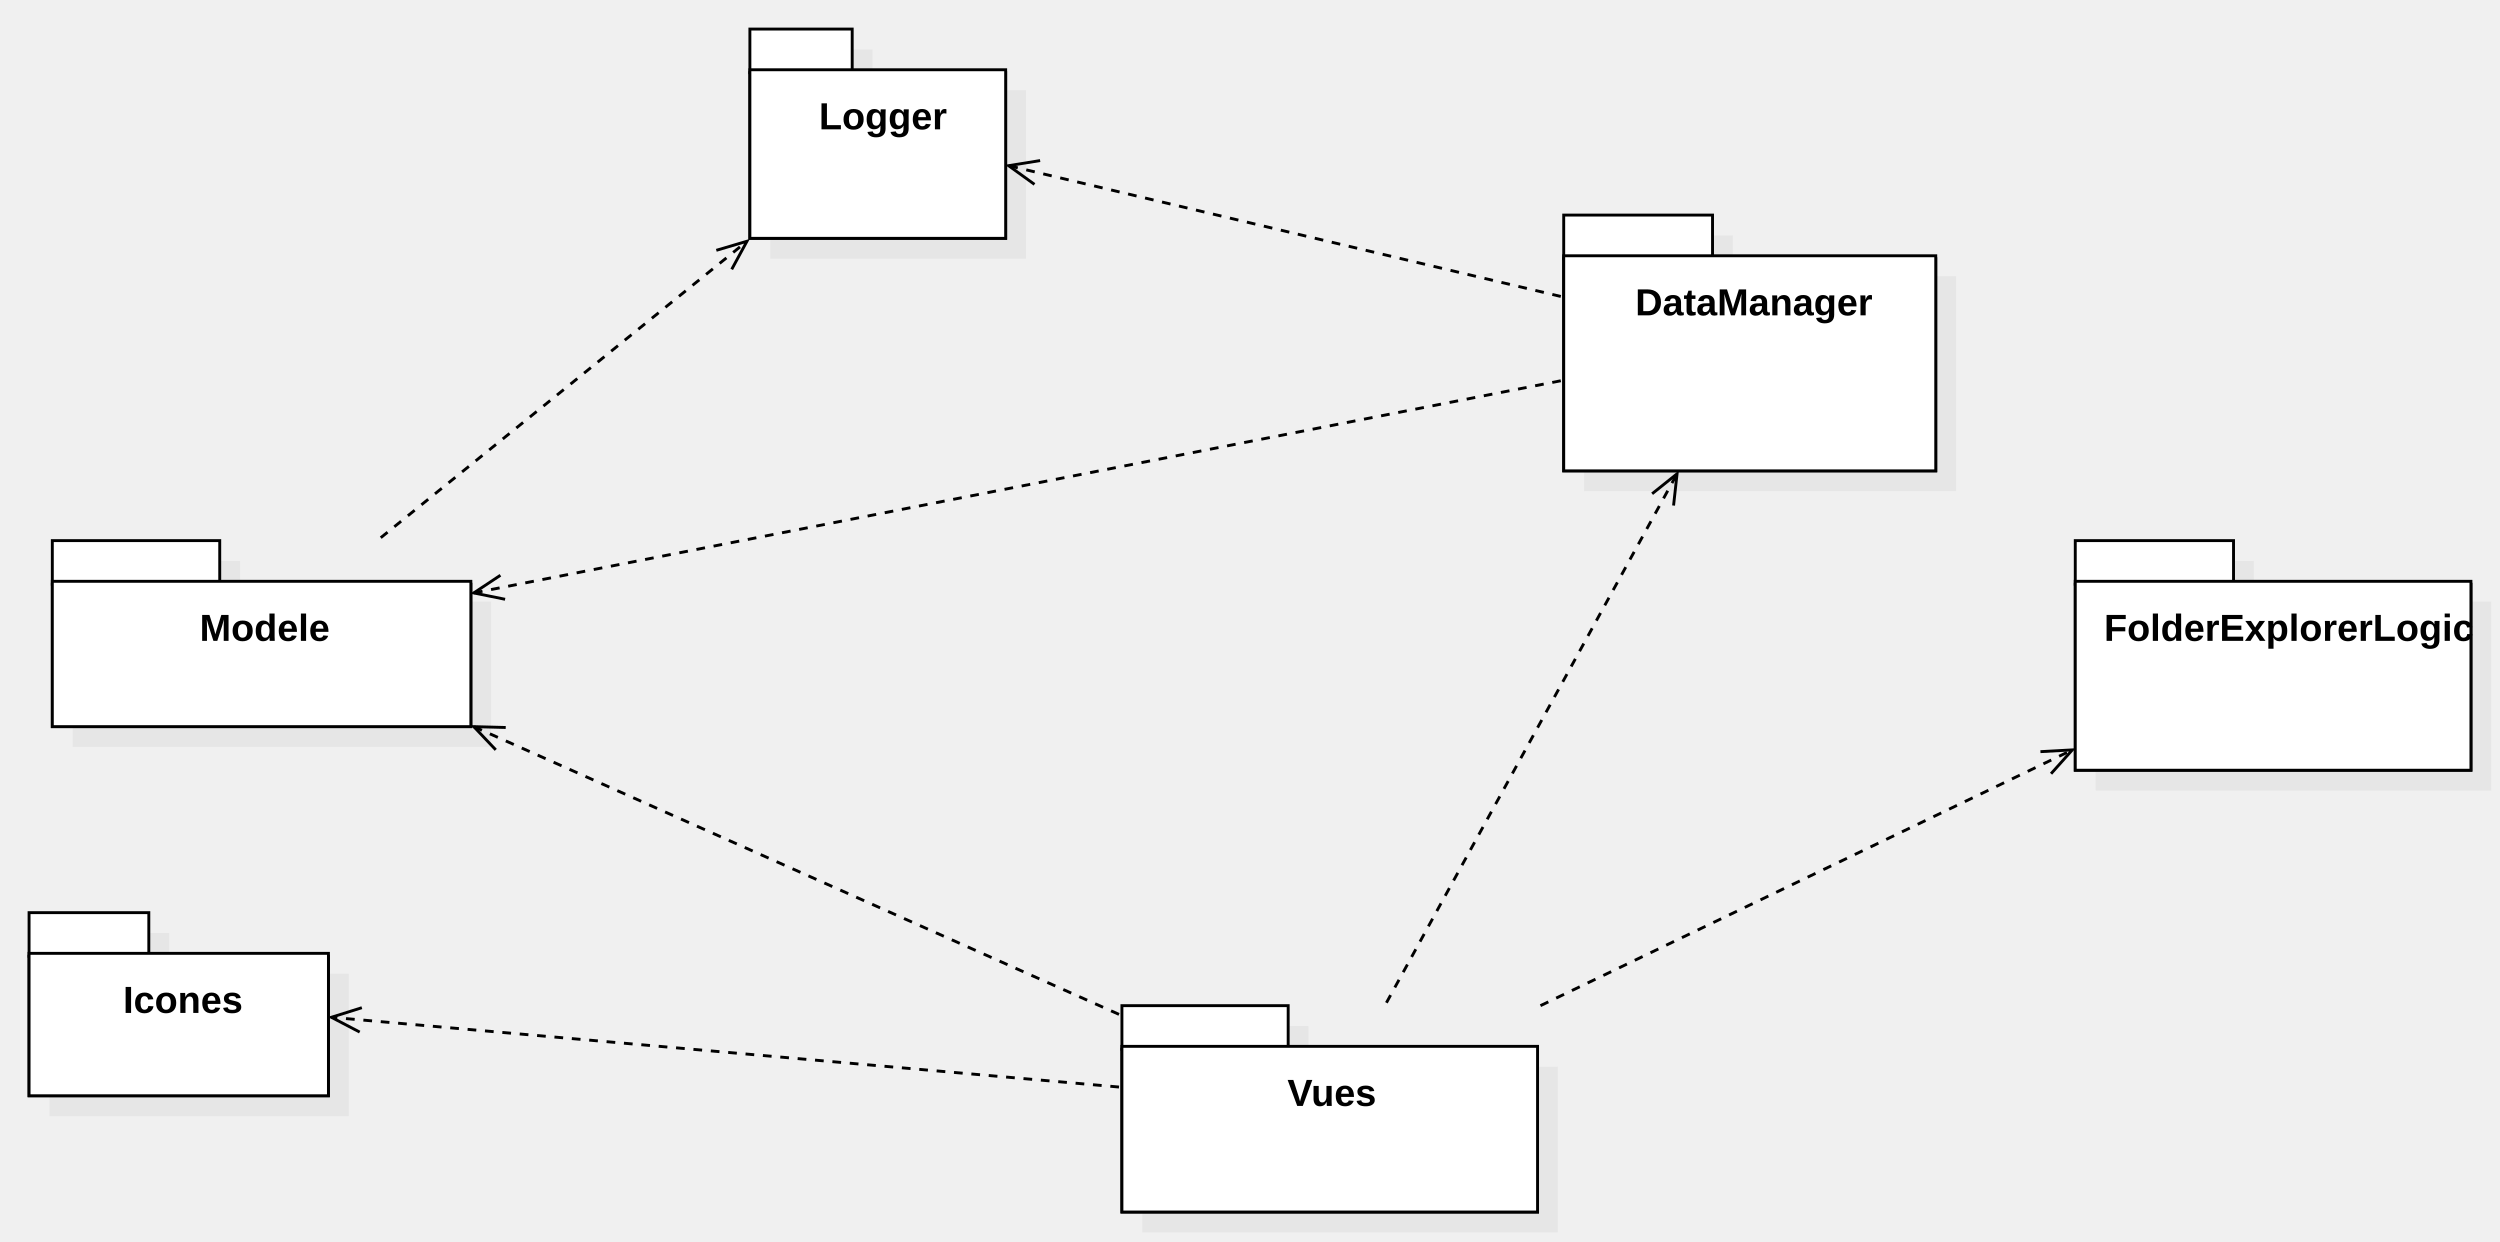
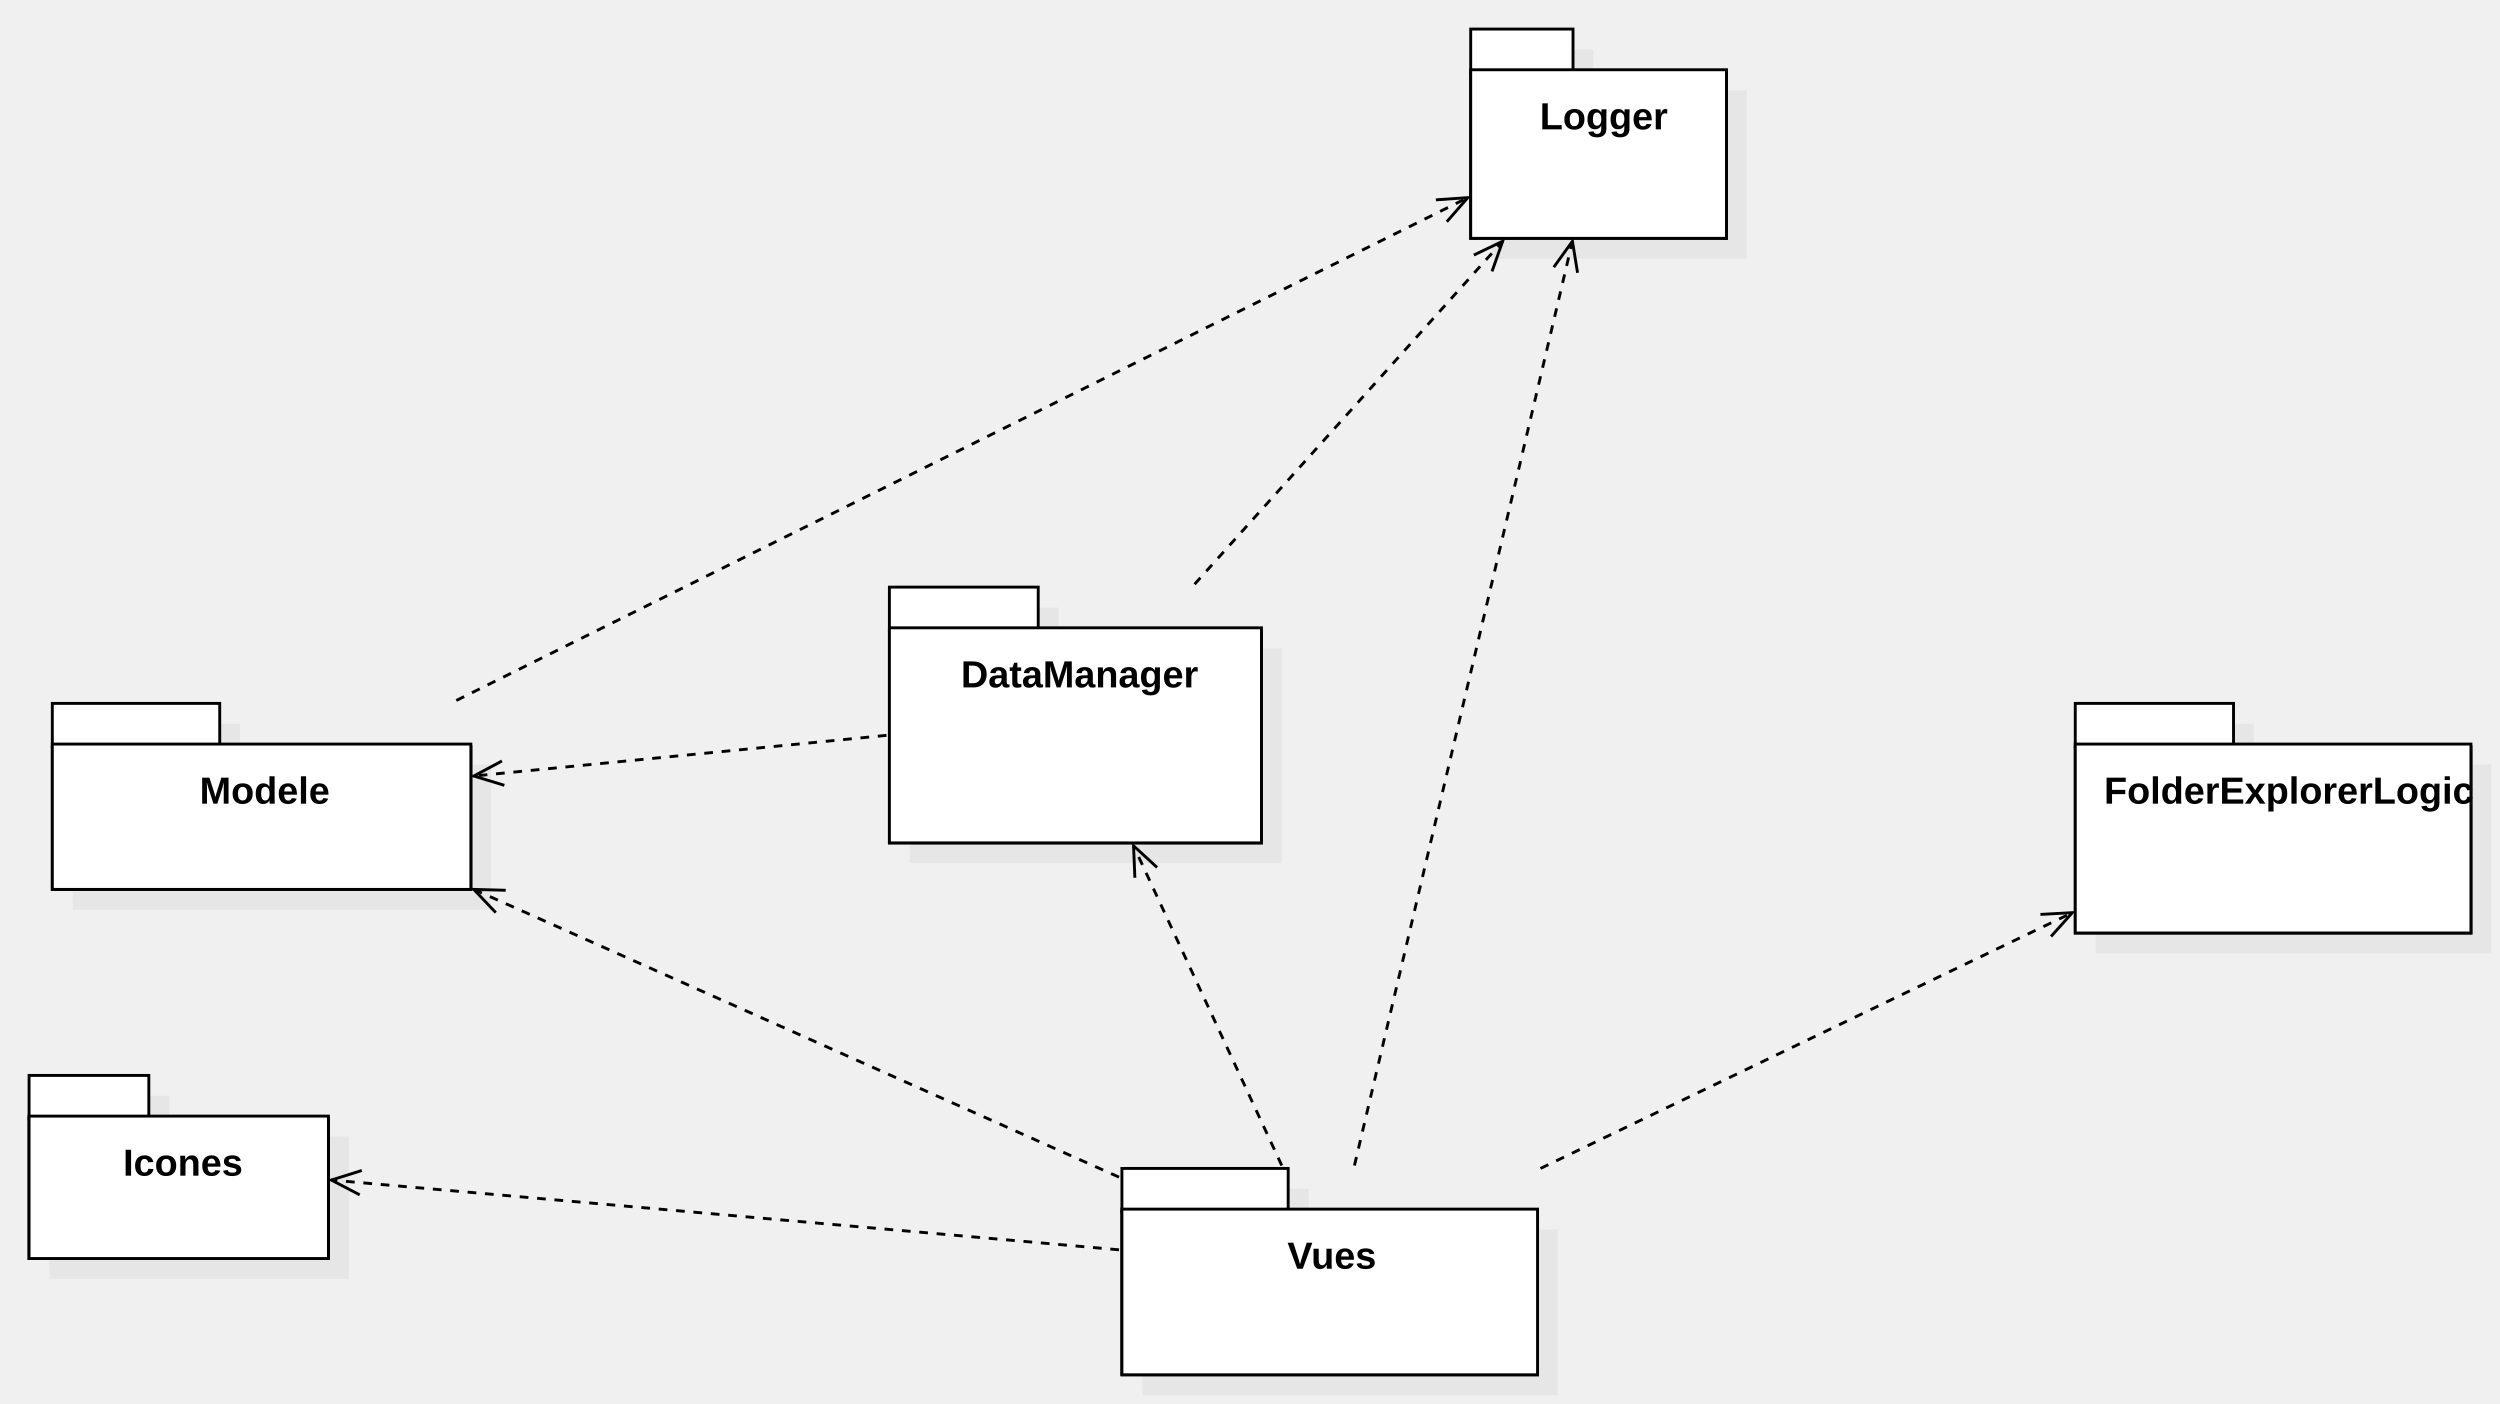
- <svg xmlns="http://www.w3.org/2000/svg" version="1.1" width="860.131" height="427">
+ <svg xmlns="http://www.w3.org/2000/svg" version="1.1" width="860.131" height="483">
  <defs />
  <g>
    <text fill="#eeeeee" stroke="none" font-family="Arial" font-size="24px" font-style="normal" font-weight="normal" text-decoration="none" x="0" y="0" />
    <text fill="#eeeeee" stroke="none" font-family="Arial" font-size="24px" font-style="normal" font-weight="normal" text-decoration="none" x="0" y="30" />
    <text fill="#eeeeee" stroke="none" font-family="Arial" font-size="24px" font-style="normal" font-weight="normal" text-decoration="none" x="0" y="60" />
    <text fill="#eeeeee" stroke="none" font-family="Arial" font-size="24px" font-style="normal" font-weight="normal" text-decoration="none" x="0" y="90" />
    <text fill="#eeeeee" stroke="none" font-family="Arial" font-size="24px" font-style="normal" font-weight="normal" text-decoration="none" x="0" y="120" />
    <text fill="#eeeeee" stroke="none" font-family="Arial" font-size="24px" font-style="normal" font-weight="normal" text-decoration="none" x="0" y="150" />
    <text fill="#eeeeee" stroke="none" font-family="Arial" font-size="24px" font-style="normal" font-weight="normal" text-decoration="none" x="0" y="180" />
    <text fill="#eeeeee" stroke="none" font-family="Arial" font-size="24px" font-style="normal" font-weight="normal" text-decoration="none" x="0" y="210" />
    <text fill="#eeeeee" stroke="none" font-family="Arial" font-size="24px" font-style="normal" font-weight="normal" text-decoration="none" x="0" y="240" />
    <text fill="#eeeeee" stroke="none" font-family="Arial" font-size="24px" font-style="normal" font-weight="normal" text-decoration="none" x="0" y="270" />
    <text fill="#eeeeee" stroke="none" font-family="Arial" font-size="24px" font-style="normal" font-weight="normal" text-decoration="none" x="0" y="300" />
    <text fill="#eeeeee" stroke="none" font-family="Arial" font-size="24px" font-style="normal" font-weight="normal" text-decoration="none" x="0" y="330" />
    <text fill="#eeeeee" stroke="none" font-family="Arial" font-size="24px" font-style="normal" font-weight="normal" text-decoration="none" x="0" y="360" />
    <text fill="#eeeeee" stroke="none" font-family="Arial" font-size="24px" font-style="normal" font-weight="normal" text-decoration="none" x="0" y="390" />
    <text fill="#eeeeee" stroke="none" font-family="Arial" font-size="24px" font-style="normal" font-weight="normal" text-decoration="none" x="0" y="420" />
+     <text fill="#eeeeee" stroke="none" font-family="Arial" font-size="24px" font-style="normal" font-weight="normal" text-decoration="none" x="0" y="450" />
+     <text fill="#eeeeee" stroke="none" font-family="Arial" font-size="24px" font-style="normal" font-weight="normal" text-decoration="none" x="0" y="480" />
    <text fill="#eeeeee" stroke="none" font-family="Arial" font-size="24px" font-style="normal" font-weight="normal" text-decoration="none" x="200" y="0" />
    <text fill="#eeeeee" stroke="none" font-family="Arial" font-size="24px" font-style="normal" font-weight="normal" text-decoration="none" x="200" y="30" />
    <text fill="#eeeeee" stroke="none" font-family="Arial" font-size="24px" font-style="normal" font-weight="normal" text-decoration="none" x="200" y="60" />
    <text fill="#eeeeee" stroke="none" font-family="Arial" font-size="24px" font-style="normal" font-weight="normal" text-decoration="none" x="200" y="90" />
    <text fill="#eeeeee" stroke="none" font-family="Arial" font-size="24px" font-style="normal" font-weight="normal" text-decoration="none" x="200" y="120" />
    <text fill="#eeeeee" stroke="none" font-family="Arial" font-size="24px" font-style="normal" font-weight="normal" text-decoration="none" x="200" y="150" />
    <text fill="#eeeeee" stroke="none" font-family="Arial" font-size="24px" font-style="normal" font-weight="normal" text-decoration="none" x="200" y="180" />
    <text fill="#eeeeee" stroke="none" font-family="Arial" font-size="24px" font-style="normal" font-weight="normal" text-decoration="none" x="200" y="210" />
    <text fill="#eeeeee" stroke="none" font-family="Arial" font-size="24px" font-style="normal" font-weight="normal" text-decoration="none" x="200" y="240" />
    <text fill="#eeeeee" stroke="none" font-family="Arial" font-size="24px" font-style="normal" font-weight="normal" text-decoration="none" x="200" y="270" />
    <text fill="#eeeeee" stroke="none" font-family="Arial" font-size="24px" font-style="normal" font-weight="normal" text-decoration="none" x="200" y="300" />
    <text fill="#eeeeee" stroke="none" font-family="Arial" font-size="24px" font-style="normal" font-weight="normal" text-decoration="none" x="200" y="330" />
    <text fill="#eeeeee" stroke="none" font-family="Arial" font-size="24px" font-style="normal" font-weight="normal" text-decoration="none" x="200" y="360" />
    <text fill="#eeeeee" stroke="none" font-family="Arial" font-size="24px" font-style="normal" font-weight="normal" text-decoration="none" x="200" y="390" />
    <text fill="#eeeeee" stroke="none" font-family="Arial" font-size="24px" font-style="normal" font-weight="normal" text-decoration="none" x="200" y="420" />
+     <text fill="#eeeeee" stroke="none" font-family="Arial" font-size="24px" font-style="normal" font-weight="normal" text-decoration="none" x="200" y="450" />
+     <text fill="#eeeeee" stroke="none" font-family="Arial" font-size="24px" font-style="normal" font-weight="normal" text-decoration="none" x="200" y="480" />
    <text fill="#eeeeee" stroke="none" font-family="Arial" font-size="24px" font-style="normal" font-weight="normal" text-decoration="none" x="400" y="0" />
    <text fill="#eeeeee" stroke="none" font-family="Arial" font-size="24px" font-style="normal" font-weight="normal" text-decoration="none" x="400" y="30" />
    <text fill="#eeeeee" stroke="none" font-family="Arial" font-size="24px" font-style="normal" font-weight="normal" text-decoration="none" x="400" y="60" />
    <text fill="#eeeeee" stroke="none" font-family="Arial" font-size="24px" font-style="normal" font-weight="normal" text-decoration="none" x="400" y="90" />
    <text fill="#eeeeee" stroke="none" font-family="Arial" font-size="24px" font-style="normal" font-weight="normal" text-decoration="none" x="400" y="120" />
    <text fill="#eeeeee" stroke="none" font-family="Arial" font-size="24px" font-style="normal" font-weight="normal" text-decoration="none" x="400" y="150" />
    <text fill="#eeeeee" stroke="none" font-family="Arial" font-size="24px" font-style="normal" font-weight="normal" text-decoration="none" x="400" y="180" />
    <text fill="#eeeeee" stroke="none" font-family="Arial" font-size="24px" font-style="normal" font-weight="normal" text-decoration="none" x="400" y="210" />
    <text fill="#eeeeee" stroke="none" font-family="Arial" font-size="24px" font-style="normal" font-weight="normal" text-decoration="none" x="400" y="240" />
    <text fill="#eeeeee" stroke="none" font-family="Arial" font-size="24px" font-style="normal" font-weight="normal" text-decoration="none" x="400" y="270" />
    <text fill="#eeeeee" stroke="none" font-family="Arial" font-size="24px" font-style="normal" font-weight="normal" text-decoration="none" x="400" y="300" />
    <text fill="#eeeeee" stroke="none" font-family="Arial" font-size="24px" font-style="normal" font-weight="normal" text-decoration="none" x="400" y="330" />
    <text fill="#eeeeee" stroke="none" font-family="Arial" font-size="24px" font-style="normal" font-weight="normal" text-decoration="none" x="400" y="360" />
    <text fill="#eeeeee" stroke="none" font-family="Arial" font-size="24px" font-style="normal" font-weight="normal" text-decoration="none" x="400" y="390" />
    <text fill="#eeeeee" stroke="none" font-family="Arial" font-size="24px" font-style="normal" font-weight="normal" text-decoration="none" x="400" y="420" />
+     <text fill="#eeeeee" stroke="none" font-family="Arial" font-size="24px" font-style="normal" font-weight="normal" text-decoration="none" x="400" y="450" />
+     <text fill="#eeeeee" stroke="none" font-family="Arial" font-size="24px" font-style="normal" font-weight="normal" text-decoration="none" x="400" y="480" />
    <text fill="#eeeeee" stroke="none" font-family="Arial" font-size="24px" font-style="normal" font-weight="normal" text-decoration="none" x="600" y="0" />
    <text fill="#eeeeee" stroke="none" font-family="Arial" font-size="24px" font-style="normal" font-weight="normal" text-decoration="none" x="600" y="30" />
    <text fill="#eeeeee" stroke="none" font-family="Arial" font-size="24px" font-style="normal" font-weight="normal" text-decoration="none" x="600" y="60" />
    <text fill="#eeeeee" stroke="none" font-family="Arial" font-size="24px" font-style="normal" font-weight="normal" text-decoration="none" x="600" y="90" />
    <text fill="#eeeeee" stroke="none" font-family="Arial" font-size="24px" font-style="normal" font-weight="normal" text-decoration="none" x="600" y="120" />
    <text fill="#eeeeee" stroke="none" font-family="Arial" font-size="24px" font-style="normal" font-weight="normal" text-decoration="none" x="600" y="150" />
    <text fill="#eeeeee" stroke="none" font-family="Arial" font-size="24px" font-style="normal" font-weight="normal" text-decoration="none" x="600" y="180" />
    <text fill="#eeeeee" stroke="none" font-family="Arial" font-size="24px" font-style="normal" font-weight="normal" text-decoration="none" x="600" y="210" />
    <text fill="#eeeeee" stroke="none" font-family="Arial" font-size="24px" font-style="normal" font-weight="normal" text-decoration="none" x="600" y="240" />
    <text fill="#eeeeee" stroke="none" font-family="Arial" font-size="24px" font-style="normal" font-weight="normal" text-decoration="none" x="600" y="270" />
    <text fill="#eeeeee" stroke="none" font-family="Arial" font-size="24px" font-style="normal" font-weight="normal" text-decoration="none" x="600" y="300" />
    <text fill="#eeeeee" stroke="none" font-family="Arial" font-size="24px" font-style="normal" font-weight="normal" text-decoration="none" x="600" y="330" />
    <text fill="#eeeeee" stroke="none" font-family="Arial" font-size="24px" font-style="normal" font-weight="normal" text-decoration="none" x="600" y="360" />
    <text fill="#eeeeee" stroke="none" font-family="Arial" font-size="24px" font-style="normal" font-weight="normal" text-decoration="none" x="600" y="390" />
    <text fill="#eeeeee" stroke="none" font-family="Arial" font-size="24px" font-style="normal" font-weight="normal" text-decoration="none" x="600" y="420" />
+     <text fill="#eeeeee" stroke="none" font-family="Arial" font-size="24px" font-style="normal" font-weight="normal" text-decoration="none" x="600" y="450" />
+     <text fill="#eeeeee" stroke="none" font-family="Arial" font-size="24px" font-style="normal" font-weight="normal" text-decoration="none" x="600" y="480" />
    <text fill="#eeeeee" stroke="none" font-family="Arial" font-size="24px" font-style="normal" font-weight="normal" text-decoration="none" x="800" y="0" />
    <text fill="#eeeeee" stroke="none" font-family="Arial" font-size="24px" font-style="normal" font-weight="normal" text-decoration="none" x="800" y="30" />
    <text fill="#eeeeee" stroke="none" font-family="Arial" font-size="24px" font-style="normal" font-weight="normal" text-decoration="none" x="800" y="60" />
    <text fill="#eeeeee" stroke="none" font-family="Arial" font-size="24px" font-style="normal" font-weight="normal" text-decoration="none" x="800" y="90" />
    <text fill="#eeeeee" stroke="none" font-family="Arial" font-size="24px" font-style="normal" font-weight="normal" text-decoration="none" x="800" y="120" />
    <text fill="#eeeeee" stroke="none" font-family="Arial" font-size="24px" font-style="normal" font-weight="normal" text-decoration="none" x="800" y="150" />
    <text fill="#eeeeee" stroke="none" font-family="Arial" font-size="24px" font-style="normal" font-weight="normal" text-decoration="none" x="800" y="180" />
    <text fill="#eeeeee" stroke="none" font-family="Arial" font-size="24px" font-style="normal" font-weight="normal" text-decoration="none" x="800" y="210" />
    <text fill="#eeeeee" stroke="none" font-family="Arial" font-size="24px" font-style="normal" font-weight="normal" text-decoration="none" x="800" y="240" />
    <text fill="#eeeeee" stroke="none" font-family="Arial" font-size="24px" font-style="normal" font-weight="normal" text-decoration="none" x="800" y="270" />
    <text fill="#eeeeee" stroke="none" font-family="Arial" font-size="24px" font-style="normal" font-weight="normal" text-decoration="none" x="800" y="300" />
    <text fill="#eeeeee" stroke="none" font-family="Arial" font-size="24px" font-style="normal" font-weight="normal" text-decoration="none" x="800" y="330" />
    <text fill="#eeeeee" stroke="none" font-family="Arial" font-size="24px" font-style="normal" font-weight="normal" text-decoration="none" x="800" y="360" />
    <text fill="#eeeeee" stroke="none" font-family="Arial" font-size="24px" font-style="normal" font-weight="normal" text-decoration="none" x="800" y="390" />
    <text fill="#eeeeee" stroke="none" font-family="Arial" font-size="24px" font-style="normal" font-weight="normal" text-decoration="none" x="800" y="420" />
-     <g transform="translate(-206,-382) scale(1,1)">
+     <text fill="#eeeeee" stroke="none" font-family="Arial" font-size="24px" font-style="normal" font-weight="normal" text-decoration="none" x="800" y="450" />
+     <text fill="#eeeeee" stroke="none" font-family="Arial" font-size="24px" font-style="normal" font-weight="normal" text-decoration="none" x="800" y="480" />
+     <g transform="translate(-206,-326) scale(1,1)">
      <rect fill="#C0C0C0" stroke="none" x="231" y="575" width="57.6" height="15" opacity="0.2" />
    </g>
-     <g transform="translate(-206,-382) scale(1,1)">
+     <g transform="translate(-206,-326) scale(1,1)">
      <rect fill="#C0C0C0" stroke="none" x="231" y="589" width="144" height="50" opacity="0.2" />
    </g>
-     <g transform="translate(-206,-382) scale(1,1)">
+     <g transform="translate(-206,-326) scale(1,1)">
      <rect fill="#ffffff" stroke="none" x="224" y="583" width="144" height="49" />
    </g>
-     <g transform="translate(-206,-382) scale(1,1)">
+     <g transform="translate(-206,-326) scale(1,1)">
      <path fill="none" stroke="#000000" d="M 224 583 L 368 583 L 368 632 L 224 632 L 224 583 Z Z" stroke-miterlimit="10" />
    </g>
-     <g transform="translate(-206,-382) scale(1,1)">
+     <g transform="translate(-206,-326) scale(1,1)">
      <rect fill="#ffffff" stroke="none" x="224" y="568" width="57.6" height="15" />
    </g>
-     <g transform="translate(-206,-382) scale(1,1)">
+     <g transform="translate(-206,-326) scale(1,1)">
      <path fill="none" stroke="#000000" d="M 224 568 L 281.6 568 L 281.6 583 L 224 583 L 224 568 Z Z" stroke-miterlimit="10" />
    </g>
-     <g transform="translate(-206,-382) scale(1,1)">
+     <g transform="translate(-206,-326) scale(1,1)">
      <rect fill="#ffffff" stroke="none" x="224" y="582" width="144" height="50" />
    </g>
-     <g transform="translate(-206,-382) scale(1,1)">
+     <g transform="translate(-206,-326) scale(1,1)">
      <path fill="none" stroke="#000000" d="M 224 582 L 368 582 L 368 632 L 224 632 L 224 582 Z Z" stroke-miterlimit="10" />
    </g>
-     <g transform="translate(-206,-382) scale(1,1)">
+     <g transform="translate(-206,-326) scale(1,1)">
      <g>
        <path fill="none" stroke="none" />
        <text fill="#000000" stroke="none" font-family="Arial" font-size="13px" font-style="normal" font-weight="bold" text-decoration="none" x="274.681" y="602.5">Modele</text>
      </g>
    </g>
-     <g transform="translate(-206,-382) scale(1,1)">
+     <g transform="translate(-206,-326) scale(1,1)">
      <rect fill="#C0C0C0" stroke="none" x="223" y="703" width="41.2" height="15" opacity="0.2" />
    </g>
-     <g transform="translate(-206,-382) scale(1,1)">
+     <g transform="translate(-206,-326) scale(1,1)">
      <rect fill="#C0C0C0" stroke="none" x="223" y="717" width="103" height="49" opacity="0.2" />
    </g>
-     <g transform="translate(-206,-382) scale(1,1)">
+     <g transform="translate(-206,-326) scale(1,1)">
      <rect fill="#ffffff" stroke="none" x="216" y="711" width="103" height="48" />
    </g>
-     <g transform="translate(-206,-382) scale(1,1)">
+     <g transform="translate(-206,-326) scale(1,1)">
      <path fill="none" stroke="#000000" d="M 216 711 L 319 711 L 319 759 L 216 759 L 216 711 Z Z" stroke-miterlimit="10" />
    </g>
-     <g transform="translate(-206,-382) scale(1,1)">
+     <g transform="translate(-206,-326) scale(1,1)">
      <rect fill="#ffffff" stroke="none" x="216" y="696" width="41.2" height="15" />
    </g>
-     <g transform="translate(-206,-382) scale(1,1)">
+     <g transform="translate(-206,-326) scale(1,1)">
      <path fill="none" stroke="#000000" d="M 216 696 L 257.2 696 L 257.2 711 L 216 711 L 216 696 Z Z" stroke-miterlimit="10" />
    </g>
-     <g transform="translate(-206,-382) scale(1,1)">
+     <g transform="translate(-206,-326) scale(1,1)">
      <rect fill="#ffffff" stroke="none" x="216" y="710" width="103" height="49" />
    </g>
-     <g transform="translate(-206,-382) scale(1,1)">
+     <g transform="translate(-206,-326) scale(1,1)">
      <path fill="none" stroke="#000000" d="M 216 710 L 319 710 L 319 759 L 216 759 L 216 710 Z Z" stroke-miterlimit="10" />
    </g>
-     <g transform="translate(-206,-382) scale(1,1)">
+     <g transform="translate(-206,-326) scale(1,1)">
      <g>
        <path fill="none" stroke="none" />
        <text fill="#000000" stroke="none" font-family="Arial" font-size="13px" font-style="normal" font-weight="bold" text-decoration="none" x="248.349" y="730.5">Icones</text>
      </g>
    </g>
-     <g transform="translate(-206,-382) scale(1,1)">
-       <rect fill="#C0C0C0" stroke="none" x="751" y="463" width="51.2" height="15" opacity="0.2" />
-     </g>
-     <g transform="translate(-206,-382) scale(1,1)">
-       <rect fill="#C0C0C0" stroke="none" x="751" y="477" width="128" height="74" opacity="0.2" />
-     </g>
-     <g transform="translate(-206,-382) scale(1,1)">
-       <rect fill="#ffffff" stroke="none" x="744" y="471" width="128" height="73" />
-     </g>
-     <g transform="translate(-206,-382) scale(1,1)">
-       <path fill="none" stroke="#000000" d="M 744 471 L 872 471 L 872 544 L 744 544 L 744 471 Z Z" stroke-miterlimit="10" />
-     </g>
-     <g transform="translate(-206,-382) scale(1,1)">
-       <rect fill="#ffffff" stroke="none" x="744" y="456" width="51.2" height="15" />
-     </g>
-     <g transform="translate(-206,-382) scale(1,1)">
-       <path fill="none" stroke="#000000" d="M 744 456 L 795.2 456 L 795.2 471 L 744 471 L 744 456 Z Z" stroke-miterlimit="10" />
-     </g>
-     <g transform="translate(-206,-382) scale(1,1)">
-       <rect fill="#ffffff" stroke="none" x="744" y="470" width="128" height="74" />
-     </g>
-     <g transform="translate(-206,-382) scale(1,1)">
-       <path fill="none" stroke="#000000" d="M 744 470 L 872 470 L 872 544 L 744 544 L 744 470 Z Z" stroke-miterlimit="10" />
-     </g>
-     <g transform="translate(-206,-382) scale(1,1)">
-       <g>
-         <path fill="none" stroke="none" />
-         <text fill="#000000" stroke="none" font-family="Arial" font-size="13px" font-style="normal" font-weight="bold" text-decoration="none" x="768.616" y="490.5">DataManager</text>
-       </g>
-     </g>
-     <g transform="translate(-206,-382) scale(1,1)">
+     <g transform="translate(-206,-326) scale(1,1)">
+       <rect fill="#C0C0C0" stroke="none" x="519" y="535" width="51.2" height="15" opacity="0.2" />
+     </g>
+     <g transform="translate(-206,-326) scale(1,1)">
+       <rect fill="#C0C0C0" stroke="none" x="519" y="549" width="128" height="74" opacity="0.2" />
+     </g>
+     <g transform="translate(-206,-326) scale(1,1)">
+       <rect fill="#ffffff" stroke="none" x="512" y="543" width="128" height="73" />
+     </g>
+     <g transform="translate(-206,-326) scale(1,1)">
+       <path fill="none" stroke="#000000" d="M 512 543 L 640 543 L 640 616 L 512 616 L 512 543 Z Z" stroke-miterlimit="10" />
+     </g>
+     <g transform="translate(-206,-326) scale(1,1)">
+       <rect fill="#ffffff" stroke="none" x="512" y="528" width="51.2" height="15" />
+     </g>
+     <g transform="translate(-206,-326) scale(1,1)">
+       <path fill="none" stroke="#000000" d="M 512 528 L 563.2 528 L 563.2 543 L 512 543 L 512 528 Z Z" stroke-miterlimit="10" />
+     </g>
+     <g transform="translate(-206,-326) scale(1,1)">
+       <rect fill="#ffffff" stroke="none" x="512" y="542" width="128" height="74" />
+     </g>
+     <g transform="translate(-206,-326) scale(1,1)">
+       <path fill="none" stroke="#000000" d="M 512 542 L 640 542 L 640 616 L 512 616 L 512 542 Z Z" stroke-miterlimit="10" />
+     </g>
+     <g transform="translate(-206,-326) scale(1,1)">
+       <g>
+         <path fill="none" stroke="none" />
+         <text fill="#000000" stroke="none" font-family="Arial" font-size="13px" font-style="normal" font-weight="bold" text-decoration="none" x="536.616" y="562.5">DataManager</text>
+       </g>
+     </g>
+     <g transform="translate(-206,-326) scale(1,1)">
      <rect fill="#C0C0C0" stroke="none" x="599" y="735" width="57.2" height="15" opacity="0.2" />
    </g>
-     <g transform="translate(-206,-382) scale(1,1)">
+     <g transform="translate(-206,-326) scale(1,1)">
      <rect fill="#C0C0C0" stroke="none" x="599" y="749" width="143" height="57" opacity="0.2" />
    </g>
-     <g transform="translate(-206,-382) scale(1,1)">
+     <g transform="translate(-206,-326) scale(1,1)">
      <rect fill="#ffffff" stroke="none" x="592" y="743" width="143" height="56" />
    </g>
-     <g transform="translate(-206,-382) scale(1,1)">
+     <g transform="translate(-206,-326) scale(1,1)">
      <path fill="none" stroke="#000000" d="M 592 743 L 735 743 L 735 799 L 592 799 L 592 743 Z Z" stroke-miterlimit="10" />
    </g>
-     <g transform="translate(-206,-382) scale(1,1)">
+     <g transform="translate(-206,-326) scale(1,1)">
      <rect fill="#ffffff" stroke="none" x="592" y="728" width="57.2" height="15" />
    </g>
-     <g transform="translate(-206,-382) scale(1,1)">
+     <g transform="translate(-206,-326) scale(1,1)">
      <path fill="none" stroke="#000000" d="M 592 728 L 649.2 728 L 649.2 743 L 592 743 L 592 728 Z Z" stroke-miterlimit="10" />
    </g>
-     <g transform="translate(-206,-382) scale(1,1)">
+     <g transform="translate(-206,-326) scale(1,1)">
      <rect fill="#ffffff" stroke="none" x="592" y="742" width="143" height="57" />
    </g>
-     <g transform="translate(-206,-382) scale(1,1)">
+     <g transform="translate(-206,-326) scale(1,1)">
      <path fill="none" stroke="#000000" d="M 592 742 L 735 742 L 735 799 L 592 799 L 592 742 Z Z" stroke-miterlimit="10" />
    </g>
-     <g transform="translate(-206,-382) scale(1,1)">
+     <g transform="translate(-206,-326) scale(1,1)">
      <g>
        <path fill="none" stroke="none" />
        <text fill="#000000" stroke="none" font-family="Arial" font-size="13px" font-style="normal" font-weight="bold" text-decoration="none" x="648.926" y="762.5">Vues</text>
      </g>
    </g>
-     <g transform="translate(-206,-382) scale(1,1)">
+     <g transform="translate(-206,-326) scale(1,1)">
      <rect fill="#C0C0C0" stroke="none" x="927" y="575" width="54.452" height="15" opacity="0.2" />
    </g>
-     <g transform="translate(-206,-382) scale(1,1)">
+     <g transform="translate(-206,-326) scale(1,1)">
      <rect fill="#C0C0C0" stroke="none" x="927" y="589" width="136.131" height="65" opacity="0.2" />
    </g>
-     <g transform="translate(-206,-382) scale(1,1)">
+     <g transform="translate(-206,-326) scale(1,1)">
      <rect fill="#ffffff" stroke="none" x="920" y="583" width="136.131" height="64" />
    </g>
-     <g transform="translate(-206,-382) scale(1,1)">
+     <g transform="translate(-206,-326) scale(1,1)">
      <path fill="none" stroke="#000000" d="M 920 583 L 1056.131 583 L 1056.131 647 L 920 647 L 920 583 Z Z" stroke-miterlimit="10" />
    </g>
-     <g transform="translate(-206,-382) scale(1,1)">
+     <g transform="translate(-206,-326) scale(1,1)">
      <rect fill="#ffffff" stroke="none" x="920" y="568" width="54.452" height="15" />
    </g>
-     <g transform="translate(-206,-382) scale(1,1)">
+     <g transform="translate(-206,-326) scale(1,1)">
      <path fill="none" stroke="#000000" d="M 920 568 L 974.452 568 L 974.452 583 L 920 583 L 920 568 Z Z" stroke-miterlimit="10" />
    </g>
-     <g transform="translate(-206,-382) scale(1,1)">
+     <g transform="translate(-206,-326) scale(1,1)">
      <rect fill="#ffffff" stroke="none" x="920" y="582" width="136.131" height="65" />
    </g>
-     <g transform="translate(-206,-382) scale(1,1)">
+     <g transform="translate(-206,-326) scale(1,1)">
      <path fill="none" stroke="#000000" d="M 920 582 L 1056.131 582 L 1056.131 647 L 920 647 L 920 582 Z Z" stroke-miterlimit="10" />
    </g>
-     <g transform="translate(-206,-382) scale(1,1)">
+     <g transform="translate(-206,-326) scale(1,1)">
      <g>
        <path fill="none" stroke="none" />
        <text fill="#000000" stroke="none" font-family="Arial" font-size="13px" font-style="normal" font-weight="bold" text-decoration="none" x="929.899" y="602.5">FolderExplorerLogic</text>
      </g>
    </g>
-     <g transform="translate(-206,-382) scale(1,1)">
+     <g transform="translate(-206,-326) scale(1,1)">
      <path fill="none" stroke="#000000" d="M 591 731 L 369 632" stroke-miterlimit="10" stroke-dasharray="3" />
    </g>
-     <g transform="translate(-206,-382) scale(1,1)">
+     <g transform="translate(-206,-326) scale(1,1)">
      <path fill="none" stroke="#000000" d="M 379.996 632.295 L 369 632 L 376.567 639.984" stroke-miterlimit="10" />
    </g>
-     <g transform="translate(-206,-382) scale(1,1)">
+     <g transform="translate(-206,-326) scale(1,1)">
      <path fill="none" stroke="#000000" d="M 591 756 L 320 732" stroke-miterlimit="10" stroke-dasharray="3" />
    </g>
-     <g transform="translate(-206,-382) scale(1,1)">
+     <g transform="translate(-206,-326) scale(1,1)">
      <path fill="none" stroke="#000000" d="M 330.494 728.703 L 320 732 L 329.752 737.09" stroke-miterlimit="10" />
    </g>
-     <g transform="translate(-206,-382) scale(1,1)">
-       <path fill="none" stroke="#000000" d="M 683 727 L 783 545" stroke-miterlimit="10" stroke-dasharray="3" />
-     </g>
-     <g transform="translate(-206,-382) scale(1,1)">
-       <path fill="none" stroke="#000000" d="M 781.795 555.934 L 783 545 L 774.417 551.88" stroke-miterlimit="10" />
-     </g>
-     <g transform="translate(-206,-382) scale(1,1)">
+     <g transform="translate(-206,-326) scale(1,1)">
+       <path fill="none" stroke="#000000" d="M 647 727 L 596 617" stroke-miterlimit="10" stroke-dasharray="3" />
+     </g>
+     <g transform="translate(-206,-326) scale(1,1)">
+       <path fill="none" stroke="#000000" d="M 604.094 624.449 L 596 617 L 596.456 627.991" stroke-miterlimit="10" />
+     </g>
+     <g transform="translate(-206,-326) scale(1,1)">
      <path fill="none" stroke="#000000" d="M 736 728 L 919 640" stroke-miterlimit="10" stroke-dasharray="3" />
    </g>
-     <g transform="translate(-206,-382) scale(1,1)">
+     <g transform="translate(-206,-326) scale(1,1)">
      <path fill="none" stroke="#000000" d="M 911.666 648.198 L 919 640 L 908.017 640.611" stroke-miterlimit="10" />
    </g>
-     <g transform="translate(-206,-382) scale(1,1)">
-       <rect fill="#C0C0C0" stroke="none" x="471" y="399" width="35.2" height="15" opacity="0.2" />
-     </g>
-     <g transform="translate(-206,-382) scale(1,1)">
-       <rect fill="#C0C0C0" stroke="none" x="471" y="413" width="88" height="58" opacity="0.2" />
-     </g>
-     <g transform="translate(-206,-382) scale(1,1)">
-       <rect fill="#ffffff" stroke="none" x="464" y="407" width="88" height="57" />
-     </g>
-     <g transform="translate(-206,-382) scale(1,1)">
-       <path fill="none" stroke="#000000" d="M 464 407 L 552 407 L 552 464 L 464 464 L 464 407 Z Z" stroke-miterlimit="10" />
-     </g>
-     <g transform="translate(-206,-382) scale(1,1)">
-       <rect fill="#ffffff" stroke="none" x="464" y="392" width="35.2" height="15" />
-     </g>
-     <g transform="translate(-206,-382) scale(1,1)">
-       <path fill="none" stroke="#000000" d="M 464 392 L 499.2 392 L 499.2 407 L 464 407 L 464 392 Z Z" stroke-miterlimit="10" />
-     </g>
-     <g transform="translate(-206,-382) scale(1,1)">
-       <rect fill="#ffffff" stroke="none" x="464" y="406" width="88" height="58" />
-     </g>
-     <g transform="translate(-206,-382) scale(1,1)">
-       <path fill="none" stroke="#000000" d="M 464 406 L 552 406 L 552 464 L 464 464 L 464 406 Z Z" stroke-miterlimit="10" />
-     </g>
-     <g transform="translate(-206,-382) scale(1,1)">
-       <g>
-         <path fill="none" stroke="none" />
-         <text fill="#000000" stroke="none" font-family="Arial" font-size="13px" font-style="normal" font-weight="bold" text-decoration="none" x="487.76" y="426.5">Logger</text>
-       </g>
-     </g>
-     <g transform="translate(-206,-382) scale(1,1)">
-       <path fill="none" stroke="#000000" d="M 337 567 L 463 465" stroke-miterlimit="10" stroke-dasharray="3" />
-     </g>
-     <g transform="translate(-206,-382) scale(1,1)">
-       <path fill="none" stroke="#000000" d="M 457.75 474.666 L 463 465 L 452.452 468.123" stroke-miterlimit="10" />
-     </g>
-     <g transform="translate(-206,-382) scale(1,1)">
-       <path fill="none" stroke="#000000" d="M 743 513 L 369 586" stroke-miterlimit="10" stroke-dasharray="3" />
-     </g>
-     <g transform="translate(-206,-382) scale(1,1)">
-       <path fill="none" stroke="#000000" d="M 378.168 579.922 L 369 586 L 379.781 588.185" stroke-miterlimit="10" />
-     </g>
-     <g transform="translate(-206,-382) scale(1,1)">
-       <path fill="none" stroke="#000000" d="M 743 484 L 553 439" stroke-miterlimit="10" stroke-dasharray="3" />
-     </g>
-     <g transform="translate(-206,-382) scale(1,1)">
-       <path fill="none" stroke="#000000" d="M 563.859 437.246 L 553 439 L 561.919 445.438" stroke-miterlimit="10" />
+     <g transform="translate(-206,-326) scale(1,1)">
+       <rect fill="#C0C0C0" stroke="none" x="719" y="343" width="35.2" height="15" opacity="0.2" />
+     </g>
+     <g transform="translate(-206,-326) scale(1,1)">
+       <rect fill="#C0C0C0" stroke="none" x="719" y="357" width="88" height="58" opacity="0.2" />
+     </g>
+     <g transform="translate(-206,-326) scale(1,1)">
+       <rect fill="#ffffff" stroke="none" x="712" y="351" width="88" height="57" />
+     </g>
+     <g transform="translate(-206,-326) scale(1,1)">
+       <path fill="none" stroke="#000000" d="M 712 351 L 800 351 L 800 408 L 712 408 L 712 351 Z Z" stroke-miterlimit="10" />
+     </g>
+     <g transform="translate(-206,-326) scale(1,1)">
+       <rect fill="#ffffff" stroke="none" x="712" y="336" width="35.2" height="15" />
+     </g>
+     <g transform="translate(-206,-326) scale(1,1)">
+       <path fill="none" stroke="#000000" d="M 712 336 L 747.2 336 L 747.2 351 L 712 351 L 712 336 Z Z" stroke-miterlimit="10" />
+     </g>
+     <g transform="translate(-206,-326) scale(1,1)">
+       <rect fill="#ffffff" stroke="none" x="712" y="350" width="88" height="58" />
+     </g>
+     <g transform="translate(-206,-326) scale(1,1)">
+       <path fill="none" stroke="#000000" d="M 712 350 L 800 350 L 800 408 L 712 408 L 712 350 Z Z" stroke-miterlimit="10" />
+     </g>
+     <g transform="translate(-206,-326) scale(1,1)">
+       <g>
+         <path fill="none" stroke="none" />
+         <text fill="#000000" stroke="none" font-family="Arial" font-size="13px" font-style="normal" font-weight="bold" text-decoration="none" x="735.76" y="370.5">Logger</text>
+       </g>
+     </g>
+     <g transform="translate(-206,-326) scale(1,1)">
+       <path fill="none" stroke="#000000" d="M 363 567 L 711 394" stroke-miterlimit="10" stroke-dasharray="3" />
+     </g>
+     <g transform="translate(-206,-326) scale(1,1)">
+       <path fill="none" stroke="#000000" d="M 703.774 402.293 L 711 394 L 700.026 394.755" stroke-miterlimit="10" />
+     </g>
+     <g transform="translate(-206,-326) scale(1,1)">
+       <path fill="none" stroke="#000000" d="M 511 579 L 369 593" stroke-miterlimit="10" stroke-dasharray="3" />
+     </g>
+     <g transform="translate(-206,-326) scale(1,1)">
+       <path fill="none" stroke="#000000" d="M 378.701 587.814 L 369 593 L 379.527 596.192" stroke-miterlimit="10" />
+     </g>
+     <g transform="translate(-206,-326) scale(1,1)">
+       <path fill="none" stroke="#000000" d="M 617 527 L 723 409" stroke-miterlimit="10" stroke-dasharray="3" />
+     </g>
+     <g transform="translate(-206,-326) scale(1,1)">
+       <path fill="none" stroke="#000000" d="M 719.34 419.373 L 723 409 L 713.077 413.747" stroke-miterlimit="10" />
+     </g>
+     <g transform="translate(-206,-326) scale(1,1)">
+       <path fill="none" stroke="#000000" d="M 672 727 L 747 409" stroke-miterlimit="10" stroke-dasharray="3" />
+     </g>
+     <g transform="translate(-206,-326) scale(1,1)">
+       <path fill="none" stroke="#000000" d="M 748.764 419.858 L 747 409 L 740.57 417.925" stroke-miterlimit="10" />
    </g>
  </g>
</svg>
